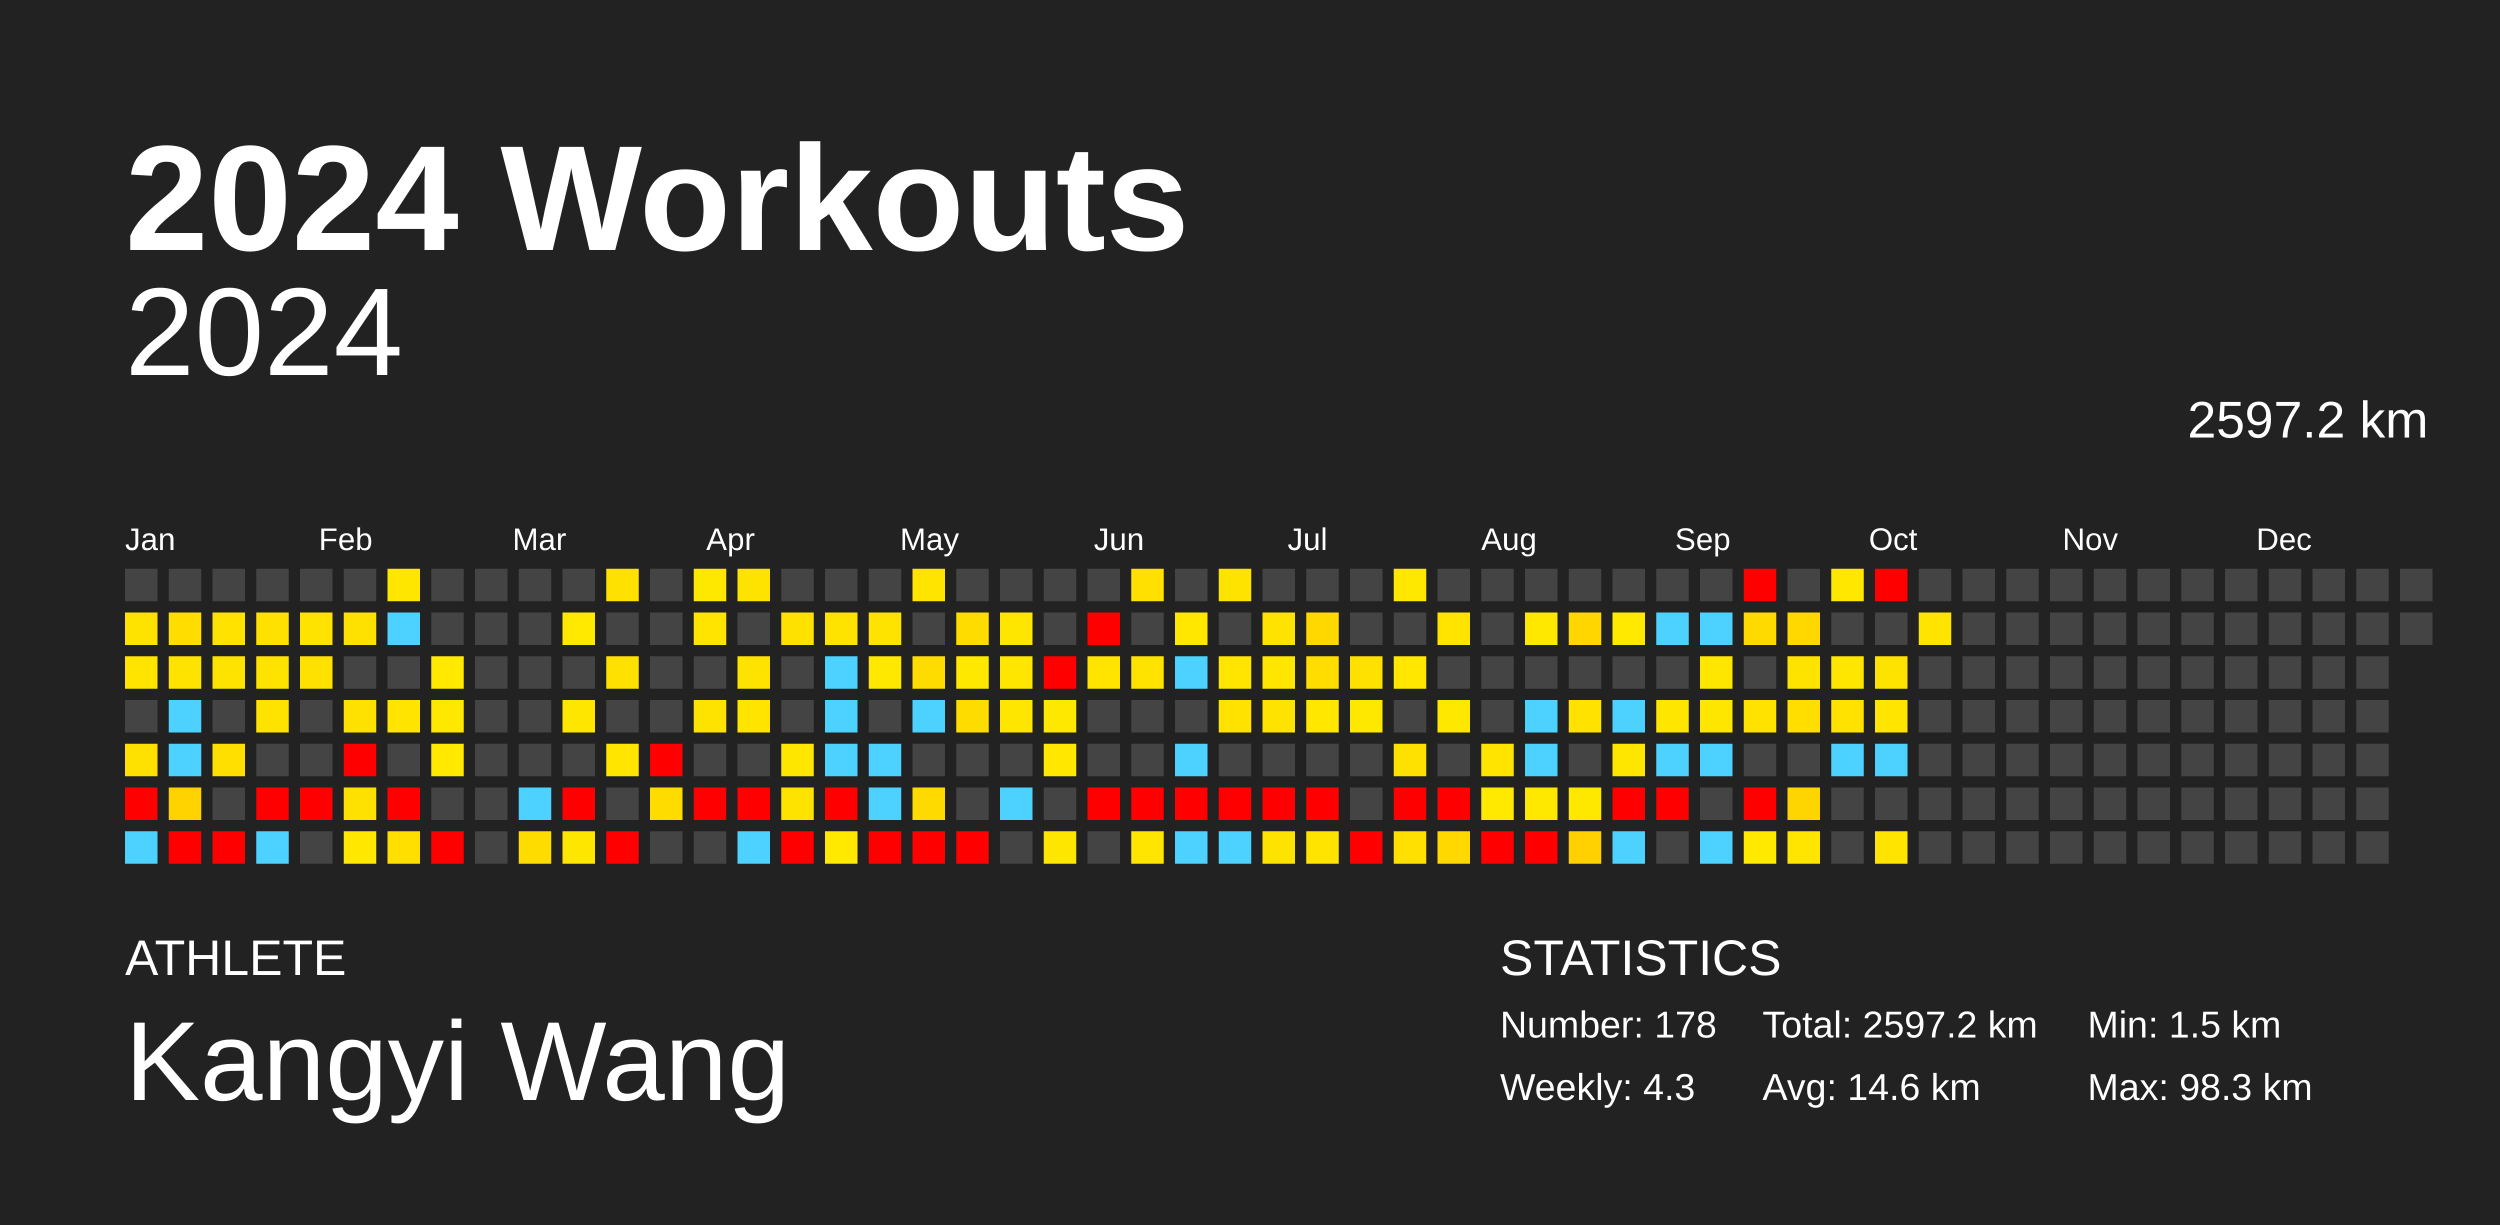
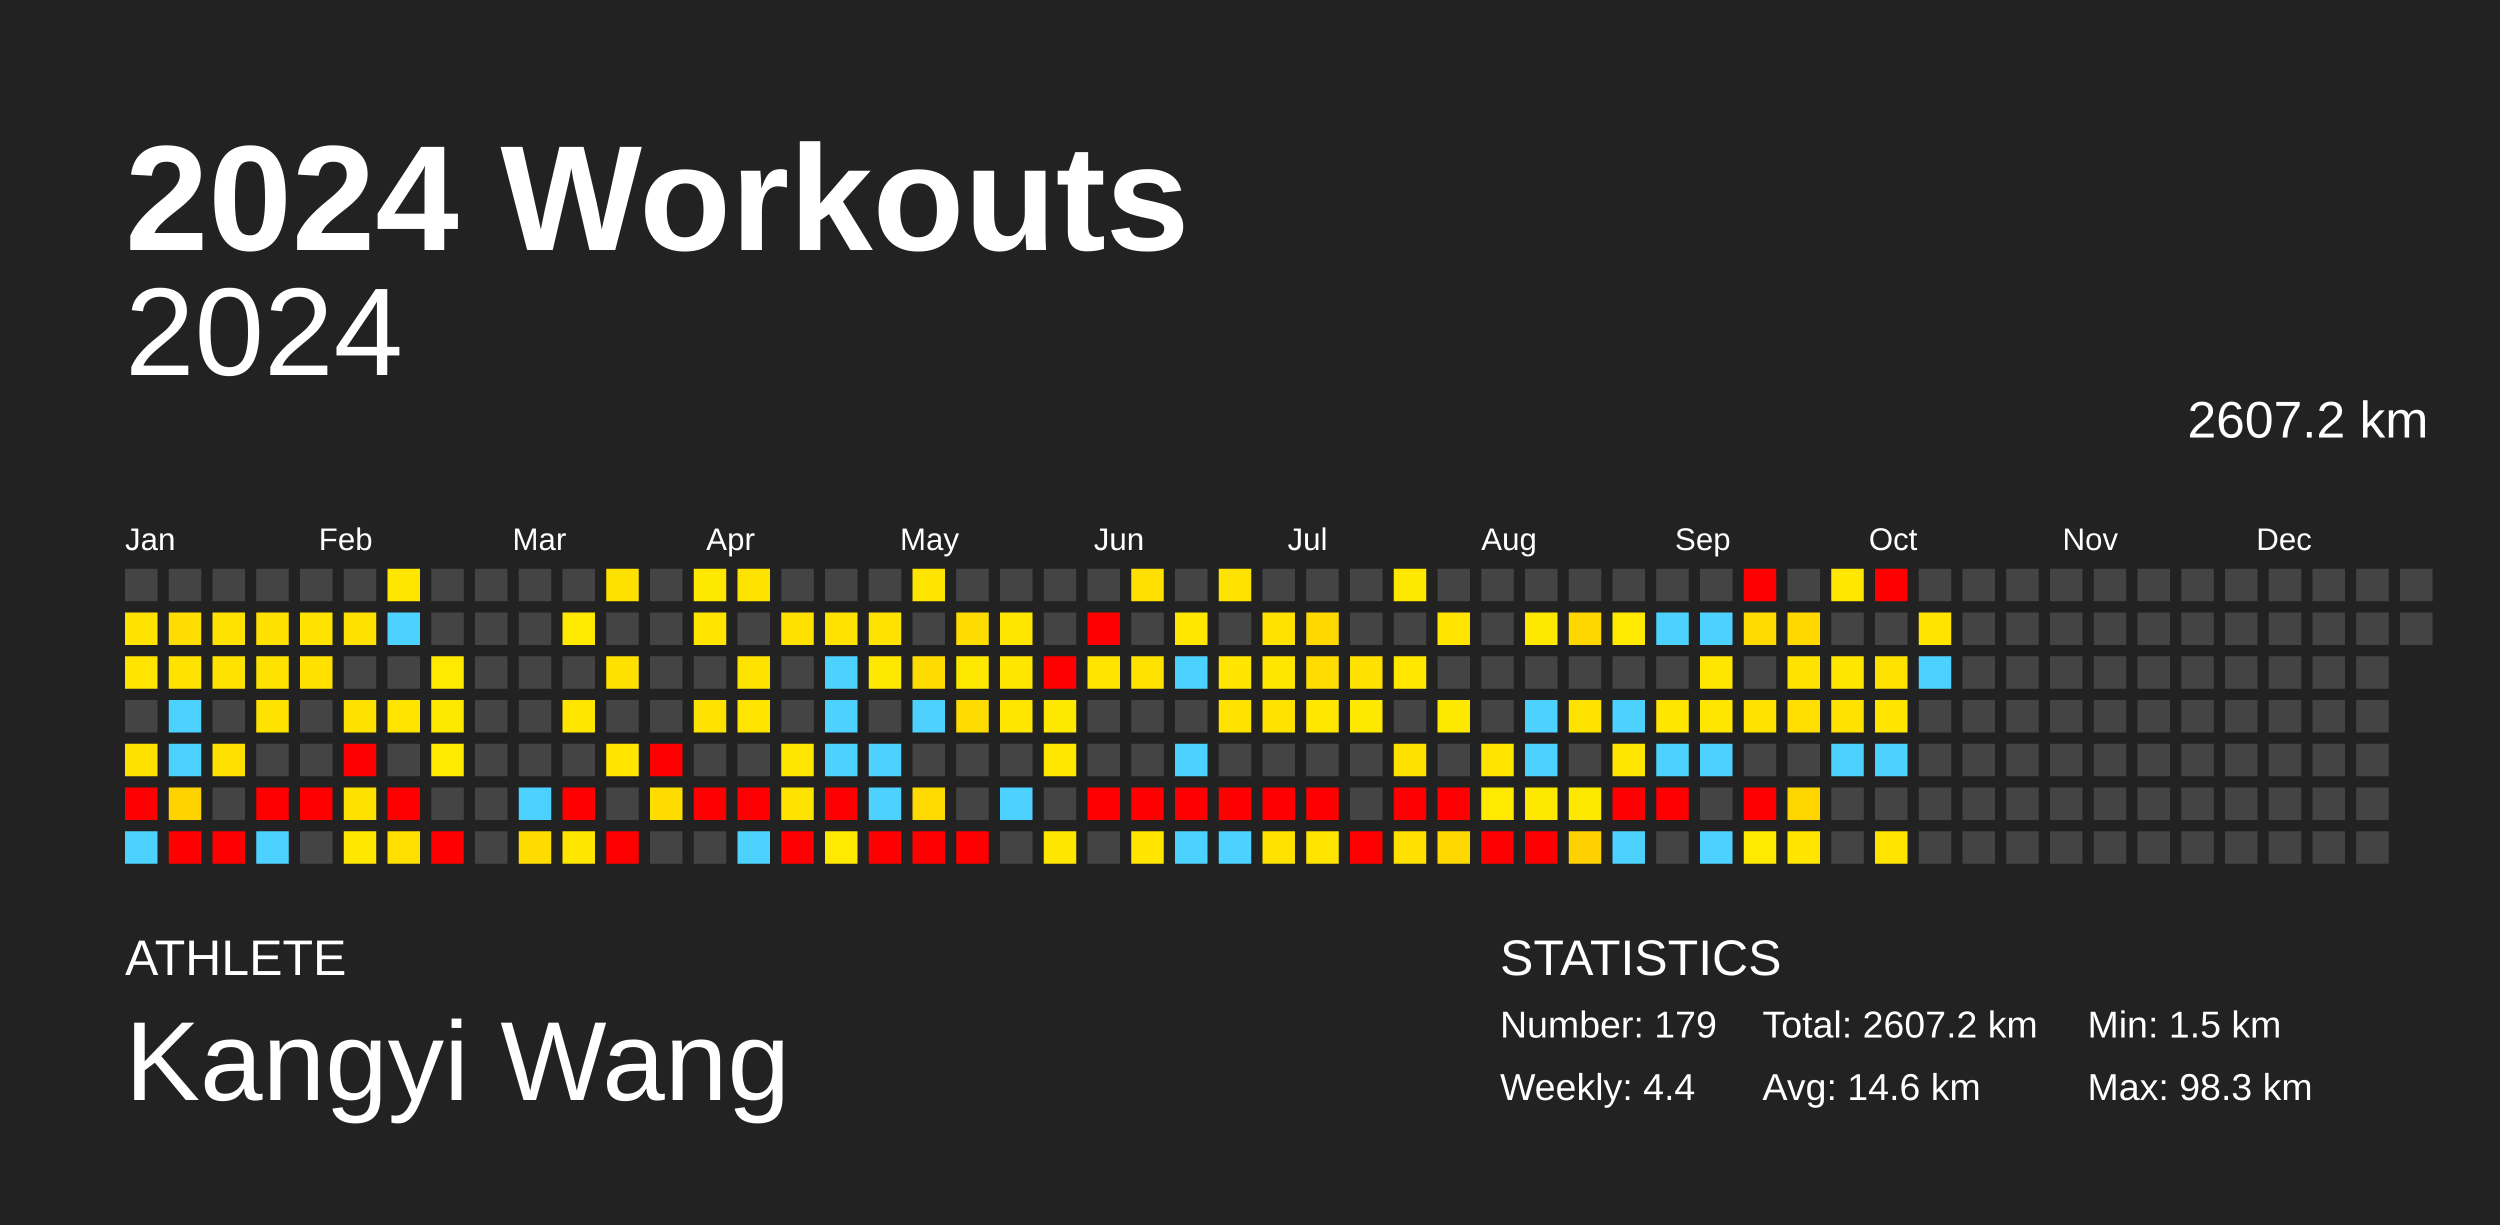
<svg xmlns="http://www.w3.org/2000/svg" baseProfile="full" height="98mm" version="1.1" viewBox="0,0,200,98" width="200mm">
  <defs />
  <rect fill="#222222" height="98" width="200" x="0" y="0" />
  <text fill="#FFFFFF" style="font-size:12px; font-family:Arial; font-weight:bold;" x="10" y="20">2024 Workouts</text>
  <text fill="#FFFFFF" style="font-size:4px; font-family:Arial" x="10" y="78">ATHLETE</text>
  <text fill="#FFFFFF" style="font-size:9px; font-family:Arial" x="10" y="88">Kangyi Wang</text>
  <text fill="#FFFFFF" style="font-size:4px; font-family:Arial" x="120" y="78">STATISTICS</text>
-   <text fill="#FFFFFF" style="font-size:3px; font-family:Arial" x="120" y="83">Number: 178</text>
-   <text fill="#FFFFFF" style="font-size:3px; font-family:Arial" x="120" y="88">Weekly: 4.3</text>
-   <text fill="#FFFFFF" style="font-size:3px; font-family:Arial" x="141" y="83">Total: 2597.2 km</text>
+   <text fill="#FFFFFF" style="font-size:3px; font-family:Arial" x="120" y="83">Number: 179</text>
+   <text fill="#FFFFFF" style="font-size:3px; font-family:Arial" x="120" y="88">Weekly: 4.4</text>
+   <text fill="#FFFFFF" style="font-size:3px; font-family:Arial" x="141" y="83">Total: 2607.2 km</text>
  <text fill="#FFFFFF" style="font-size:3px; font-family:Arial" x="141" y="88">Avg: 14.6 km</text>
  <text fill="#FFFFFF" style="font-size:3px; font-family:Arial" x="167" y="83">Min: 1.5 km</text>
  <text fill="#FFFFFF" style="font-size:3px; font-family:Arial" x="167" y="88">Max: 98.3 km</text>
  <text alignment-baseline="hanging" fill="#FFFFFF" style="font-size:10.0px; font-family:Arial;" x="10" y="30">2024</text>
-   <text alignment-baseline="hanging" fill="#FFFFFF" style="font-size:4.125px; font-family:Arial;" x="175" y="35">2597.2 km</text>
+   <text alignment-baseline="hanging" fill="#FFFFFF" style="font-size:4.125px; font-family:Arial;" x="175" y="35">2607.2 km</text>
  <text fill="#FFFFFF" style="font-size:2.5px; font-family:Arial" x="10.0" y="44">Jan</text>
  <text fill="#FFFFFF" style="font-size:2.5px; font-family:Arial" x="25.5" y="44">Feb</text>
  <text fill="#FFFFFF" style="font-size:2.5px; font-family:Arial" x="41.0" y="44">Mar</text>
  <text fill="#FFFFFF" style="font-size:2.5px; font-family:Arial" x="56.5" y="44">Apr</text>
  <text fill="#FFFFFF" style="font-size:2.5px; font-family:Arial" x="72.0" y="44">May</text>
  <text fill="#FFFFFF" style="font-size:2.5px; font-family:Arial" x="87.5" y="44">Jun</text>
  <text fill="#FFFFFF" style="font-size:2.5px; font-family:Arial" x="103.0" y="44">Jul</text>
  <text fill="#FFFFFF" style="font-size:2.5px; font-family:Arial" x="118.5" y="44">Aug</text>
  <text fill="#FFFFFF" style="font-size:2.5px; font-family:Arial" x="134.0" y="44">Sep</text>
  <text fill="#FFFFFF" style="font-size:2.5px; font-family:Arial" x="149.5" y="44">Oct</text>
  <text fill="#FFFFFF" style="font-size:2.5px; font-family:Arial" x="165.0" y="44">Nov</text>
  <text fill="#FFFFFF" style="font-size:2.5px; font-family:Arial" x="180.5" y="44">Dec</text>
  <rect fill="#444444" height="2.6" width="2.6" x="10.0" y="45.5" />
  <rect fill="#ffe300" height="2.6" width="2.6" x="10.0" y="49.0" />
  <rect fill="#ffe400" height="2.6" width="2.6" x="10.0" y="52.5" />
  <rect fill="#444444" height="2.6" width="2.6" x="10.0" y="56.0" />
  <rect fill="#ffe100" height="2.6" width="2.6" x="10.0" y="59.5" />
  <rect fill="red" height="2.6" width="2.6" x="10.0" y="63.0" />
  <rect fill="#4dd2ff" height="2.6" width="2.6" x="10.0" y="66.5" />
  <rect fill="#444444" height="2.6" width="2.6" x="13.5" y="45.5" />
  <rect fill="#ffdd00" height="2.6" width="2.6" x="13.5" y="49.0" />
  <rect fill="#ffe300" height="2.6" width="2.6" x="13.5" y="52.5" />
  <rect fill="#4dd2ff" height="2.6" width="2.6" x="13.5" y="56.0" />
  <rect fill="#4dd2ff" height="2.6" width="2.6" x="13.5" y="59.5" />
  <rect fill="#ffd300" height="2.6" width="2.6" x="13.5" y="63.0" />
  <rect fill="red" height="2.6" width="2.6" x="13.5" y="66.5" />
  <rect fill="#444444" height="2.6" width="2.6" x="17.0" y="45.5" />
  <rect fill="#ffe200" height="2.6" width="2.6" x="17.0" y="49.0" />
  <rect fill="#ffe300" height="2.6" width="2.6" x="17.0" y="52.5" />
  <rect fill="#444444" height="2.6" width="2.6" x="17.0" y="56.0" />
  <rect fill="#ffdf00" height="2.6" width="2.6" x="17.0" y="59.5" />
  <rect fill="#444444" height="2.6" width="2.6" x="17.0" y="63.0" />
  <rect fill="red" height="2.6" width="2.6" x="17.0" y="66.5" />
  <rect fill="#444444" height="2.6" width="2.6" x="20.5" y="45.5" />
  <rect fill="#ffe100" height="2.6" width="2.6" x="20.5" y="49.0" />
  <rect fill="#ffe300" height="2.6" width="2.6" x="20.5" y="52.5" />
  <rect fill="#ffe300" height="2.6" width="2.6" x="20.5" y="56.0" />
  <rect fill="#444444" height="2.6" width="2.6" x="20.5" y="59.5" />
  <rect fill="red" height="2.6" width="2.6" x="20.5" y="63.0" />
  <rect fill="#4dd2ff" height="2.6" width="2.6" x="20.5" y="66.5" />
  <rect fill="#444444" height="2.6" width="2.6" x="24.0" y="45.5" />
  <rect fill="#ffe300" height="2.6" width="2.6" x="24.0" y="49.0" />
  <rect fill="#ffe100" height="2.6" width="2.6" x="24.0" y="52.5" />
  <rect fill="#444444" height="2.6" width="2.6" x="24.0" y="56.0" />
  <rect fill="#444444" height="2.6" width="2.6" x="24.0" y="59.5" />
  <rect fill="red" height="2.6" width="2.6" x="24.0" y="63.0" />
  <rect fill="#444444" height="2.6" width="2.6" x="24.0" y="66.5" />
  <rect fill="#444444" height="2.6" width="2.6" x="27.5" y="45.5" />
  <rect fill="#ffe100" height="2.6" width="2.6" x="27.5" y="49.0" />
  <rect fill="#444444" height="2.6" width="2.6" x="27.5" y="52.5" />
  <rect fill="#ffe100" height="2.6" width="2.6" x="27.5" y="56.0" />
  <rect fill="red" height="2.6" width="2.6" x="27.5" y="59.5" />
  <rect fill="#ffe100" height="2.6" width="2.6" x="27.5" y="63.0" />
  <rect fill="#ffe700" height="2.6" width="2.6" x="27.5" y="66.5" />
  <rect fill="#ffe600" height="2.6" width="2.6" x="31.0" y="45.5" />
  <rect fill="#4dd2ff" height="2.6" width="2.6" x="31.0" y="49.0" />
  <rect fill="#444444" height="2.6" width="2.6" x="31.0" y="52.5" />
  <rect fill="#ffe400" height="2.6" width="2.6" x="31.0" y="56.0" />
  <rect fill="#444444" height="2.6" width="2.6" x="31.0" y="59.5" />
  <rect fill="red" height="2.6" width="2.6" x="31.0" y="63.0" />
  <rect fill="#ffdf00" height="2.6" width="2.6" x="31.0" y="66.5" />
  <rect fill="#444444" height="2.6" width="2.6" x="34.5" y="45.5" />
  <rect fill="#444444" height="2.6" width="2.6" x="34.5" y="49.0" />
  <rect fill="#ffe900" height="2.6" width="2.6" x="34.5" y="52.5" />
  <rect fill="#ffe800" height="2.6" width="2.6" x="34.5" y="56.0" />
  <rect fill="#ffe900" height="2.6" width="2.6" x="34.5" y="59.5" />
  <rect fill="#444444" height="2.6" width="2.6" x="34.5" y="63.0" />
  <rect fill="red" height="2.6" width="2.6" x="34.5" y="66.5" />
  <rect fill="#444444" height="2.6" width="2.6" x="38.0" y="45.5" />
  <rect fill="#444444" height="2.6" width="2.6" x="38.0" y="49.0" />
  <rect fill="#444444" height="2.6" width="2.6" x="38.0" y="52.5" />
  <rect fill="#444444" height="2.6" width="2.6" x="38.0" y="56.0" />
  <rect fill="#444444" height="2.6" width="2.6" x="38.0" y="59.5" />
  <rect fill="#444444" height="2.6" width="2.6" x="38.0" y="63.0" />
  <rect fill="#444444" height="2.6" width="2.6" x="38.0" y="66.5" />
  <rect fill="#444444" height="2.6" width="2.6" x="41.5" y="45.5" />
  <rect fill="#444444" height="2.6" width="2.6" x="41.5" y="49.0" />
  <rect fill="#444444" height="2.6" width="2.6" x="41.5" y="52.5" />
  <rect fill="#444444" height="2.6" width="2.6" x="41.5" y="56.0" />
  <rect fill="#444444" height="2.6" width="2.6" x="41.5" y="59.5" />
  <rect fill="#4dd2ff" height="2.6" width="2.6" x="41.5" y="63.0" />
  <rect fill="#ffdc00" height="2.6" width="2.6" x="41.5" y="66.5" />
  <rect fill="#444444" height="2.6" width="2.6" x="45.0" y="45.5" />
  <rect fill="#ffe900" height="2.6" width="2.6" x="45.0" y="49.0" />
  <rect fill="#444444" height="2.6" width="2.6" x="45.0" y="52.5" />
  <rect fill="#ffe600" height="2.6" width="2.6" x="45.0" y="56.0" />
  <rect fill="#444444" height="2.6" width="2.6" x="45.0" y="59.5" />
  <rect fill="red" height="2.6" width="2.6" x="45.0" y="63.0" />
  <rect fill="#ffe600" height="2.6" width="2.6" x="45.0" y="66.5" />
  <rect fill="#ffe100" height="2.6" width="2.6" x="48.5" y="45.5" />
  <rect fill="#444444" height="2.6" width="2.6" x="48.5" y="49.0" />
  <rect fill="#ffe100" height="2.6" width="2.6" x="48.5" y="52.5" />
  <rect fill="#444444" height="2.6" width="2.6" x="48.5" y="56.0" />
  <rect fill="#ffe500" height="2.6" width="2.6" x="48.5" y="59.5" />
  <rect fill="#444444" height="2.6" width="2.6" x="48.5" y="63.0" />
  <rect fill="red" height="2.6" width="2.6" x="48.5" y="66.5" />
  <rect fill="#444444" height="2.6" width="2.6" x="52.0" y="45.5" />
  <rect fill="#444444" height="2.6" width="2.6" x="52.0" y="49.0" />
  <rect fill="#444444" height="2.6" width="2.6" x="52.0" y="52.5" />
  <rect fill="#444444" height="2.6" width="2.6" x="52.0" y="56.0" />
  <rect fill="red" height="2.6" width="2.6" x="52.0" y="59.5" />
  <rect fill="#ffdc00" height="2.6" width="2.6" x="52.0" y="63.0" />
  <rect fill="#444444" height="2.6" width="2.6" x="52.0" y="66.5" />
  <rect fill="#ffe800" height="2.6" width="2.6" x="55.5" y="45.5" />
  <rect fill="#ffe400" height="2.6" width="2.6" x="55.5" y="49.0" />
  <rect fill="#444444" height="2.6" width="2.6" x="55.5" y="52.5" />
  <rect fill="#ffe300" height="2.6" width="2.6" x="55.5" y="56.0" />
  <rect fill="#444444" height="2.6" width="2.6" x="55.5" y="59.5" />
  <rect fill="red" height="2.6" width="2.6" x="55.5" y="63.0" />
  <rect fill="#444444" height="2.6" width="2.6" x="55.5" y="66.5" />
  <rect fill="#ffe300" height="2.6" width="2.6" x="59.0" y="45.5" />
  <rect fill="#444444" height="2.6" width="2.6" x="59.0" y="49.0" />
  <rect fill="#ffe300" height="2.6" width="2.6" x="59.0" y="52.5" />
  <rect fill="#ffe400" height="2.6" width="2.6" x="59.0" y="56.0" />
  <rect fill="#444444" height="2.6" width="2.6" x="59.0" y="59.5" />
  <rect fill="red" height="2.6" width="2.6" x="59.0" y="63.0" />
  <rect fill="#4dd2ff" height="2.6" width="2.6" x="59.0" y="66.5" />
  <rect fill="#444444" height="2.6" width="2.6" x="62.5" y="45.5" />
  <rect fill="#ffe100" height="2.6" width="2.6" x="62.5" y="49.0" />
  <rect fill="#444444" height="2.6" width="2.6" x="62.5" y="52.5" />
  <rect fill="#444444" height="2.6" width="2.6" x="62.5" y="56.0" />
  <rect fill="#ffe600" height="2.6" width="2.6" x="62.5" y="59.5" />
  <rect fill="#ffe300" height="2.6" width="2.6" x="62.5" y="63.0" />
  <rect fill="red" height="2.6" width="2.6" x="62.5" y="66.5" />
  <rect fill="#444444" height="2.6" width="2.6" x="66.0" y="45.5" />
  <rect fill="#ffe300" height="2.6" width="2.6" x="66.0" y="49.0" />
  <rect fill="#4dd2ff" height="2.6" width="2.6" x="66.0" y="52.5" />
  <rect fill="#4dd2ff" height="2.6" width="2.6" x="66.0" y="56.0" />
  <rect fill="#4dd2ff" height="2.6" width="2.6" x="66.0" y="59.5" />
  <rect fill="red" height="2.6" width="2.6" x="66.0" y="63.0" />
  <rect fill="#ffe900" height="2.6" width="2.6" x="66.0" y="66.5" />
  <rect fill="#444444" height="2.6" width="2.6" x="69.5" y="45.5" />
  <rect fill="#ffe300" height="2.6" width="2.6" x="69.5" y="49.0" />
  <rect fill="#ffe800" height="2.6" width="2.6" x="69.5" y="52.5" />
  <rect fill="#444444" height="2.6" width="2.6" x="69.5" y="56.0" />
  <rect fill="#4dd2ff" height="2.6" width="2.6" x="69.5" y="59.5" />
  <rect fill="#4dd2ff" height="2.6" width="2.6" x="69.5" y="63.0" />
  <rect fill="red" height="2.6" width="2.6" x="69.5" y="66.5" />
  <rect fill="#ffe400" height="2.6" width="2.6" x="73.0" y="45.5" />
  <rect fill="#444444" height="2.6" width="2.6" x="73.0" y="49.0" />
  <rect fill="#ffdc00" height="2.6" width="2.6" x="73.0" y="52.5" />
  <rect fill="#4dd2ff" height="2.6" width="2.6" x="73.0" y="56.0" />
  <rect fill="#444444" height="2.6" width="2.6" x="73.0" y="59.5" />
  <rect fill="#ffda00" height="2.6" width="2.6" x="73.0" y="63.0" />
  <rect fill="red" height="2.6" width="2.6" x="73.0" y="66.5" />
  <rect fill="#444444" height="2.6" width="2.6" x="76.5" y="45.5" />
  <rect fill="#ffdc00" height="2.6" width="2.6" x="76.5" y="49.0" />
  <rect fill="#ffe800" height="2.6" width="2.6" x="76.5" y="52.5" />
  <rect fill="#ffdc00" height="2.6" width="2.6" x="76.5" y="56.0" />
  <rect fill="#444444" height="2.6" width="2.6" x="76.5" y="59.5" />
  <rect fill="#444444" height="2.6" width="2.6" x="76.5" y="63.0" />
  <rect fill="red" height="2.6" width="2.6" x="76.5" y="66.5" />
  <rect fill="#444444" height="2.6" width="2.6" x="80.0" y="45.5" />
  <rect fill="#ffe600" height="2.6" width="2.6" x="80.0" y="49.0" />
  <rect fill="#ffe600" height="2.6" width="2.6" x="80.0" y="52.5" />
  <rect fill="#ffe600" height="2.6" width="2.6" x="80.0" y="56.0" />
  <rect fill="#444444" height="2.6" width="2.6" x="80.0" y="59.5" />
  <rect fill="#4dd2ff" height="2.6" width="2.6" x="80.0" y="63.0" />
  <rect fill="#444444" height="2.6" width="2.6" x="80.0" y="66.5" />
  <rect fill="#444444" height="2.6" width="2.6" x="83.5" y="45.5" />
  <rect fill="#444444" height="2.6" width="2.6" x="83.5" y="49.0" />
  <rect fill="red" height="2.6" width="2.6" x="83.5" y="52.5" />
  <rect fill="#ffe800" height="2.6" width="2.6" x="83.5" y="56.0" />
  <rect fill="#ffe700" height="2.6" width="2.6" x="83.5" y="59.5" />
  <rect fill="#444444" height="2.6" width="2.6" x="83.5" y="63.0" />
  <rect fill="#ffe600" height="2.6" width="2.6" x="83.5" y="66.5" />
  <rect fill="#444444" height="2.6" width="2.6" x="87.0" y="45.5" />
  <rect fill="red" height="2.6" width="2.6" x="87.0" y="49.0" />
  <rect fill="#ffe400" height="2.6" width="2.6" x="87.0" y="52.5" />
  <rect fill="#444444" height="2.6" width="2.6" x="87.0" y="56.0" />
  <rect fill="#444444" height="2.6" width="2.6" x="87.0" y="59.5" />
  <rect fill="red" height="2.6" width="2.6" x="87.0" y="63.0" />
  <rect fill="#444444" height="2.6" width="2.6" x="87.0" y="66.5" />
  <rect fill="#ffe000" height="2.6" width="2.6" x="90.5" y="45.5" />
  <rect fill="#444444" height="2.6" width="2.6" x="90.5" y="49.0" />
  <rect fill="#ffe300" height="2.6" width="2.6" x="90.5" y="52.5" />
  <rect fill="#444444" height="2.6" width="2.6" x="90.5" y="56.0" />
  <rect fill="#444444" height="2.6" width="2.6" x="90.5" y="59.5" />
  <rect fill="red" height="2.6" width="2.6" x="90.5" y="63.0" />
  <rect fill="#ffe500" height="2.6" width="2.6" x="90.5" y="66.5" />
  <rect fill="#444444" height="2.6" width="2.6" x="94.0" y="45.5" />
  <rect fill="#ffe700" height="2.6" width="2.6" x="94.0" y="49.0" />
  <rect fill="#4dd2ff" height="2.6" width="2.6" x="94.0" y="52.5" />
  <rect fill="#444444" height="2.6" width="2.6" x="94.0" y="56.0" />
  <rect fill="#4dd2ff" height="2.6" width="2.6" x="94.0" y="59.5" />
  <rect fill="red" height="2.6" width="2.6" x="94.0" y="63.0" />
  <rect fill="#4dd2ff" height="2.6" width="2.6" x="94.0" y="66.5" />
  <rect fill="#ffe300" height="2.6" width="2.6" x="97.5" y="45.5" />
  <rect fill="#444444" height="2.6" width="2.6" x="97.5" y="49.0" />
  <rect fill="#ffe500" height="2.6" width="2.6" x="97.5" y="52.5" />
  <rect fill="#ffe200" height="2.6" width="2.6" x="97.5" y="56.0" />
  <rect fill="#444444" height="2.6" width="2.6" x="97.5" y="59.5" />
  <rect fill="red" height="2.6" width="2.6" x="97.5" y="63.0" />
  <rect fill="#4dd2ff" height="2.6" width="2.6" x="97.5" y="66.5" />
  <rect fill="#444444" height="2.6" width="2.6" x="101.0" y="45.5" />
  <rect fill="#ffe300" height="2.6" width="2.6" x="101.0" y="49.0" />
  <rect fill="#ffe600" height="2.6" width="2.6" x="101.0" y="52.5" />
  <rect fill="#ffe300" height="2.6" width="2.6" x="101.0" y="56.0" />
  <rect fill="#444444" height="2.6" width="2.6" x="101.0" y="59.5" />
  <rect fill="red" height="2.6" width="2.6" x="101.0" y="63.0" />
  <rect fill="#ffe300" height="2.6" width="2.6" x="101.0" y="66.5" />
  <rect fill="#444444" height="2.6" width="2.6" x="104.5" y="45.5" />
  <rect fill="#ffd800" height="2.6" width="2.6" x="104.5" y="49.0" />
  <rect fill="#ffdd00" height="2.6" width="2.6" x="104.5" y="52.5" />
  <rect fill="#ffe700" height="2.6" width="2.6" x="104.5" y="56.0" />
  <rect fill="#444444" height="2.6" width="2.6" x="104.5" y="59.5" />
  <rect fill="red" height="2.6" width="2.6" x="104.5" y="63.0" />
  <rect fill="#ffe400" height="2.6" width="2.6" x="104.5" y="66.5" />
  <rect fill="#444444" height="2.6" width="2.6" x="108.0" y="45.5" />
  <rect fill="#444444" height="2.6" width="2.6" x="108.0" y="49.0" />
  <rect fill="#ffe100" height="2.6" width="2.6" x="108.0" y="52.5" />
  <rect fill="#ffe800" height="2.6" width="2.6" x="108.0" y="56.0" />
  <rect fill="#444444" height="2.6" width="2.6" x="108.0" y="59.5" />
  <rect fill="#444444" height="2.6" width="2.6" x="108.0" y="63.0" />
  <rect fill="red" height="2.6" width="2.6" x="108.0" y="66.5" />
  <rect fill="#ffe800" height="2.6" width="2.6" x="111.5" y="45.5" />
  <rect fill="#444444" height="2.6" width="2.6" x="111.5" y="49.0" />
  <rect fill="#ffe700" height="2.6" width="2.6" x="111.5" y="52.5" />
  <rect fill="#444444" height="2.6" width="2.6" x="111.5" y="56.0" />
  <rect fill="#ffe100" height="2.6" width="2.6" x="111.5" y="59.5" />
  <rect fill="red" height="2.6" width="2.6" x="111.5" y="63.0" />
  <rect fill="#ffe000" height="2.6" width="2.6" x="111.5" y="66.5" />
  <rect fill="#444444" height="2.6" width="2.6" x="115.0" y="45.5" />
  <rect fill="#ffe400" height="2.6" width="2.6" x="115.0" y="49.0" />
  <rect fill="#444444" height="2.6" width="2.6" x="115.0" y="52.5" />
  <rect fill="#ffe800" height="2.6" width="2.6" x="115.0" y="56.0" />
  <rect fill="#444444" height="2.6" width="2.6" x="115.0" y="59.5" />
  <rect fill="red" height="2.6" width="2.6" x="115.0" y="63.0" />
  <rect fill="#ffd800" height="2.6" width="2.6" x="115.0" y="66.5" />
  <rect fill="#444444" height="2.6" width="2.6" x="118.5" y="45.5" />
  <rect fill="#444444" height="2.6" width="2.6" x="118.5" y="49.0" />
  <rect fill="#444444" height="2.6" width="2.6" x="118.5" y="52.5" />
  <rect fill="#444444" height="2.6" width="2.6" x="118.5" y="56.0" />
  <rect fill="#ffe400" height="2.6" width="2.6" x="118.5" y="59.5" />
  <rect fill="#ffe900" height="2.6" width="2.6" x="118.5" y="63.0" />
  <rect fill="red" height="2.6" width="2.6" x="118.5" y="66.5" />
  <rect fill="#444444" height="2.6" width="2.6" x="122.0" y="45.5" />
  <rect fill="#ffe800" height="2.6" width="2.6" x="122.0" y="49.0" />
  <rect fill="#444444" height="2.6" width="2.6" x="122.0" y="52.5" />
  <rect fill="#4dd2ff" height="2.6" width="2.6" x="122.0" y="56.0" />
  <rect fill="#4dd2ff" height="2.6" width="2.6" x="122.0" y="59.5" />
  <rect fill="#ffe800" height="2.6" width="2.6" x="122.0" y="63.0" />
  <rect fill="red" height="2.6" width="2.6" x="122.0" y="66.5" />
  <rect fill="#444444" height="2.6" width="2.6" x="125.5" y="45.5" />
  <rect fill="#ffd600" height="2.6" width="2.6" x="125.5" y="49.0" />
  <rect fill="#444444" height="2.6" width="2.6" x="125.5" y="52.5" />
  <rect fill="#ffe200" height="2.6" width="2.6" x="125.5" y="56.0" />
  <rect fill="#444444" height="2.6" width="2.6" x="125.5" y="59.5" />
  <rect fill="#ffe800" height="2.6" width="2.6" x="125.5" y="63.0" />
  <rect fill="#ffd100" height="2.6" width="2.6" x="125.5" y="66.5" />
  <rect fill="#444444" height="2.6" width="2.6" x="129.0" y="45.5" />
  <rect fill="#ffe900" height="2.6" width="2.6" x="129.0" y="49.0" />
  <rect fill="#444444" height="2.6" width="2.6" x="129.0" y="52.5" />
  <rect fill="#4dd2ff" height="2.6" width="2.6" x="129.0" y="56.0" />
  <rect fill="#ffe600" height="2.6" width="2.6" x="129.0" y="59.5" />
  <rect fill="red" height="2.6" width="2.6" x="129.0" y="63.0" />
  <rect fill="#4dd2ff" height="2.6" width="2.6" x="129.0" y="66.5" />
  <rect fill="#444444" height="2.6" width="2.6" x="132.5" y="45.5" />
  <rect fill="#4dd2ff" height="2.6" width="2.6" x="132.5" y="49.0" />
  <rect fill="#444444" height="2.6" width="2.6" x="132.5" y="52.5" />
  <rect fill="#ffe600" height="2.6" width="2.6" x="132.5" y="56.0" />
  <rect fill="#4dd2ff" height="2.6" width="2.6" x="132.5" y="59.5" />
  <rect fill="red" height="2.6" width="2.6" x="132.5" y="63.0" />
  <rect fill="#444444" height="2.6" width="2.6" x="132.5" y="66.5" />
  <rect fill="#444444" height="2.6" width="2.6" x="136.0" y="45.5" />
  <rect fill="#4dd2ff" height="2.6" width="2.6" x="136.0" y="49.0" />
  <rect fill="#ffe600" height="2.6" width="2.6" x="136.0" y="52.5" />
  <rect fill="#ffe600" height="2.6" width="2.6" x="136.0" y="56.0" />
  <rect fill="#4dd2ff" height="2.6" width="2.6" x="136.0" y="59.5" />
  <rect fill="#444444" height="2.6" width="2.6" x="136.0" y="63.0" />
  <rect fill="#4dd2ff" height="2.6" width="2.6" x="136.0" y="66.5" />
  <rect fill="red" height="2.6" width="2.6" x="139.5" y="45.5" />
  <rect fill="#ffda00" height="2.6" width="2.6" x="139.5" y="49.0" />
  <rect fill="#444444" height="2.6" width="2.6" x="139.5" y="52.5" />
  <rect fill="#ffe200" height="2.6" width="2.6" x="139.5" y="56.0" />
  <rect fill="#444444" height="2.6" width="2.6" x="139.5" y="59.5" />
  <rect fill="red" height="2.6" width="2.6" x="139.5" y="63.0" />
  <rect fill="#ffe900" height="2.6" width="2.6" x="139.5" y="66.5" />
  <rect fill="#444444" height="2.6" width="2.6" x="143.0" y="45.5" />
  <rect fill="#ffd800" height="2.6" width="2.6" x="143.0" y="49.0" />
  <rect fill="#ffe300" height="2.6" width="2.6" x="143.0" y="52.5" />
  <rect fill="#ffde00" height="2.6" width="2.6" x="143.0" y="56.0" />
  <rect fill="#444444" height="2.6" width="2.6" x="143.0" y="59.5" />
  <rect fill="#ffd500" height="2.6" width="2.6" x="143.0" y="63.0" />
  <rect fill="#ffe500" height="2.6" width="2.6" x="143.0" y="66.5" />
  <rect fill="#ffe700" height="2.6" width="2.6" x="146.5" y="45.5" />
  <rect fill="#444444" height="2.6" width="2.6" x="146.5" y="49.0" />
  <rect fill="#ffe600" height="2.6" width="2.6" x="146.5" y="52.5" />
  <rect fill="#ffe200" height="2.6" width="2.6" x="146.5" y="56.0" />
  <rect fill="#4dd2ff" height="2.6" width="2.6" x="146.5" y="59.5" />
  <rect fill="#444444" height="2.6" width="2.6" x="146.5" y="63.0" />
  <rect fill="#444444" height="2.6" width="2.6" x="146.5" y="66.5" />
  <rect fill="red" height="2.6" width="2.6" x="150.0" y="45.5" />
  <rect fill="#444444" height="2.6" width="2.6" x="150.0" y="49.0" />
  <rect fill="#ffe300" height="2.6" width="2.6" x="150.0" y="52.5" />
  <rect fill="#ffe500" height="2.6" width="2.6" x="150.0" y="56.0" />
  <rect fill="#4dd2ff" height="2.6" width="2.6" x="150.0" y="59.5" />
  <rect fill="#444444" height="2.6" width="2.6" x="150.0" y="63.0" />
  <rect fill="#ffe400" height="2.6" width="2.6" x="150.0" y="66.5" />
  <rect fill="#444444" height="2.6" width="2.6" x="153.5" y="45.5" />
  <rect fill="#ffe400" height="2.6" width="2.6" x="153.5" y="49.0" />
-   <rect fill="#444444" height="2.6" width="2.6" x="153.5" y="52.5" />
+   <rect fill="#4dd2ff" height="2.6" width="2.6" x="153.5" y="52.5" />
  <rect fill="#444444" height="2.6" width="2.6" x="153.5" y="56.0" />
  <rect fill="#444444" height="2.6" width="2.6" x="153.5" y="59.5" />
  <rect fill="#444444" height="2.6" width="2.6" x="153.5" y="63.0" />
  <rect fill="#444444" height="2.6" width="2.6" x="153.5" y="66.5" />
  <rect fill="#444444" height="2.6" width="2.6" x="157.0" y="45.5" />
  <rect fill="#444444" height="2.6" width="2.6" x="157.0" y="49.0" />
  <rect fill="#444444" height="2.6" width="2.6" x="157.0" y="52.5" />
  <rect fill="#444444" height="2.6" width="2.6" x="157.0" y="56.0" />
  <rect fill="#444444" height="2.6" width="2.6" x="157.0" y="59.5" />
  <rect fill="#444444" height="2.6" width="2.6" x="157.0" y="63.0" />
  <rect fill="#444444" height="2.6" width="2.6" x="157.0" y="66.5" />
  <rect fill="#444444" height="2.6" width="2.6" x="160.5" y="45.5" />
  <rect fill="#444444" height="2.6" width="2.6" x="160.5" y="49.0" />
  <rect fill="#444444" height="2.6" width="2.6" x="160.5" y="52.5" />
  <rect fill="#444444" height="2.6" width="2.6" x="160.5" y="56.0" />
  <rect fill="#444444" height="2.6" width="2.6" x="160.5" y="59.5" />
  <rect fill="#444444" height="2.6" width="2.6" x="160.5" y="63.0" />
  <rect fill="#444444" height="2.6" width="2.6" x="160.5" y="66.5" />
  <rect fill="#444444" height="2.6" width="2.6" x="164.0" y="45.5" />
  <rect fill="#444444" height="2.6" width="2.6" x="164.0" y="49.0" />
  <rect fill="#444444" height="2.6" width="2.6" x="164.0" y="52.5" />
  <rect fill="#444444" height="2.6" width="2.6" x="164.0" y="56.0" />
  <rect fill="#444444" height="2.6" width="2.6" x="164.0" y="59.5" />
  <rect fill="#444444" height="2.6" width="2.6" x="164.0" y="63.0" />
  <rect fill="#444444" height="2.6" width="2.6" x="164.0" y="66.5" />
  <rect fill="#444444" height="2.6" width="2.6" x="167.5" y="45.5" />
  <rect fill="#444444" height="2.6" width="2.6" x="167.5" y="49.0" />
  <rect fill="#444444" height="2.6" width="2.6" x="167.5" y="52.5" />
  <rect fill="#444444" height="2.6" width="2.6" x="167.5" y="56.0" />
  <rect fill="#444444" height="2.6" width="2.6" x="167.5" y="59.5" />
  <rect fill="#444444" height="2.6" width="2.6" x="167.5" y="63.0" />
  <rect fill="#444444" height="2.6" width="2.6" x="167.5" y="66.5" />
  <rect fill="#444444" height="2.6" width="2.6" x="171.0" y="45.5" />
  <rect fill="#444444" height="2.6" width="2.6" x="171.0" y="49.0" />
  <rect fill="#444444" height="2.6" width="2.6" x="171.0" y="52.5" />
  <rect fill="#444444" height="2.6" width="2.6" x="171.0" y="56.0" />
  <rect fill="#444444" height="2.6" width="2.6" x="171.0" y="59.5" />
  <rect fill="#444444" height="2.6" width="2.6" x="171.0" y="63.0" />
  <rect fill="#444444" height="2.6" width="2.6" x="171.0" y="66.5" />
  <rect fill="#444444" height="2.6" width="2.6" x="174.5" y="45.5" />
  <rect fill="#444444" height="2.6" width="2.6" x="174.5" y="49.0" />
  <rect fill="#444444" height="2.6" width="2.6" x="174.5" y="52.5" />
  <rect fill="#444444" height="2.6" width="2.6" x="174.5" y="56.0" />
  <rect fill="#444444" height="2.6" width="2.6" x="174.5" y="59.5" />
  <rect fill="#444444" height="2.6" width="2.6" x="174.5" y="63.0" />
  <rect fill="#444444" height="2.6" width="2.6" x="174.5" y="66.5" />
  <rect fill="#444444" height="2.6" width="2.6" x="178.0" y="45.5" />
  <rect fill="#444444" height="2.6" width="2.6" x="178.0" y="49.0" />
  <rect fill="#444444" height="2.6" width="2.6" x="178.0" y="52.5" />
  <rect fill="#444444" height="2.6" width="2.6" x="178.0" y="56.0" />
  <rect fill="#444444" height="2.6" width="2.6" x="178.0" y="59.5" />
  <rect fill="#444444" height="2.6" width="2.6" x="178.0" y="63.0" />
  <rect fill="#444444" height="2.6" width="2.6" x="178.0" y="66.5" />
  <rect fill="#444444" height="2.6" width="2.6" x="181.5" y="45.5" />
  <rect fill="#444444" height="2.6" width="2.6" x="181.5" y="49.0" />
  <rect fill="#444444" height="2.6" width="2.6" x="181.5" y="52.5" />
  <rect fill="#444444" height="2.6" width="2.6" x="181.5" y="56.0" />
  <rect fill="#444444" height="2.6" width="2.6" x="181.5" y="59.5" />
  <rect fill="#444444" height="2.6" width="2.6" x="181.5" y="63.0" />
  <rect fill="#444444" height="2.6" width="2.6" x="181.5" y="66.5" />
  <rect fill="#444444" height="2.6" width="2.6" x="185.0" y="45.5" />
  <rect fill="#444444" height="2.6" width="2.6" x="185.0" y="49.0" />
  <rect fill="#444444" height="2.6" width="2.6" x="185.0" y="52.5" />
  <rect fill="#444444" height="2.6" width="2.6" x="185.0" y="56.0" />
  <rect fill="#444444" height="2.6" width="2.6" x="185.0" y="59.5" />
  <rect fill="#444444" height="2.6" width="2.6" x="185.0" y="63.0" />
  <rect fill="#444444" height="2.6" width="2.6" x="185.0" y="66.5" />
  <rect fill="#444444" height="2.6" width="2.6" x="188.5" y="45.5" />
  <rect fill="#444444" height="2.6" width="2.6" x="188.5" y="49.0" />
  <rect fill="#444444" height="2.6" width="2.6" x="188.5" y="52.5" />
  <rect fill="#444444" height="2.6" width="2.6" x="188.5" y="56.0" />
  <rect fill="#444444" height="2.6" width="2.6" x="188.5" y="59.5" />
  <rect fill="#444444" height="2.6" width="2.6" x="188.5" y="63.0" />
  <rect fill="#444444" height="2.6" width="2.6" x="188.5" y="66.5" />
  <rect fill="#444444" height="2.6" width="2.6" x="192.0" y="45.5" />
  <rect fill="#444444" height="2.6" width="2.6" x="192.0" y="49.0" />
</svg>
